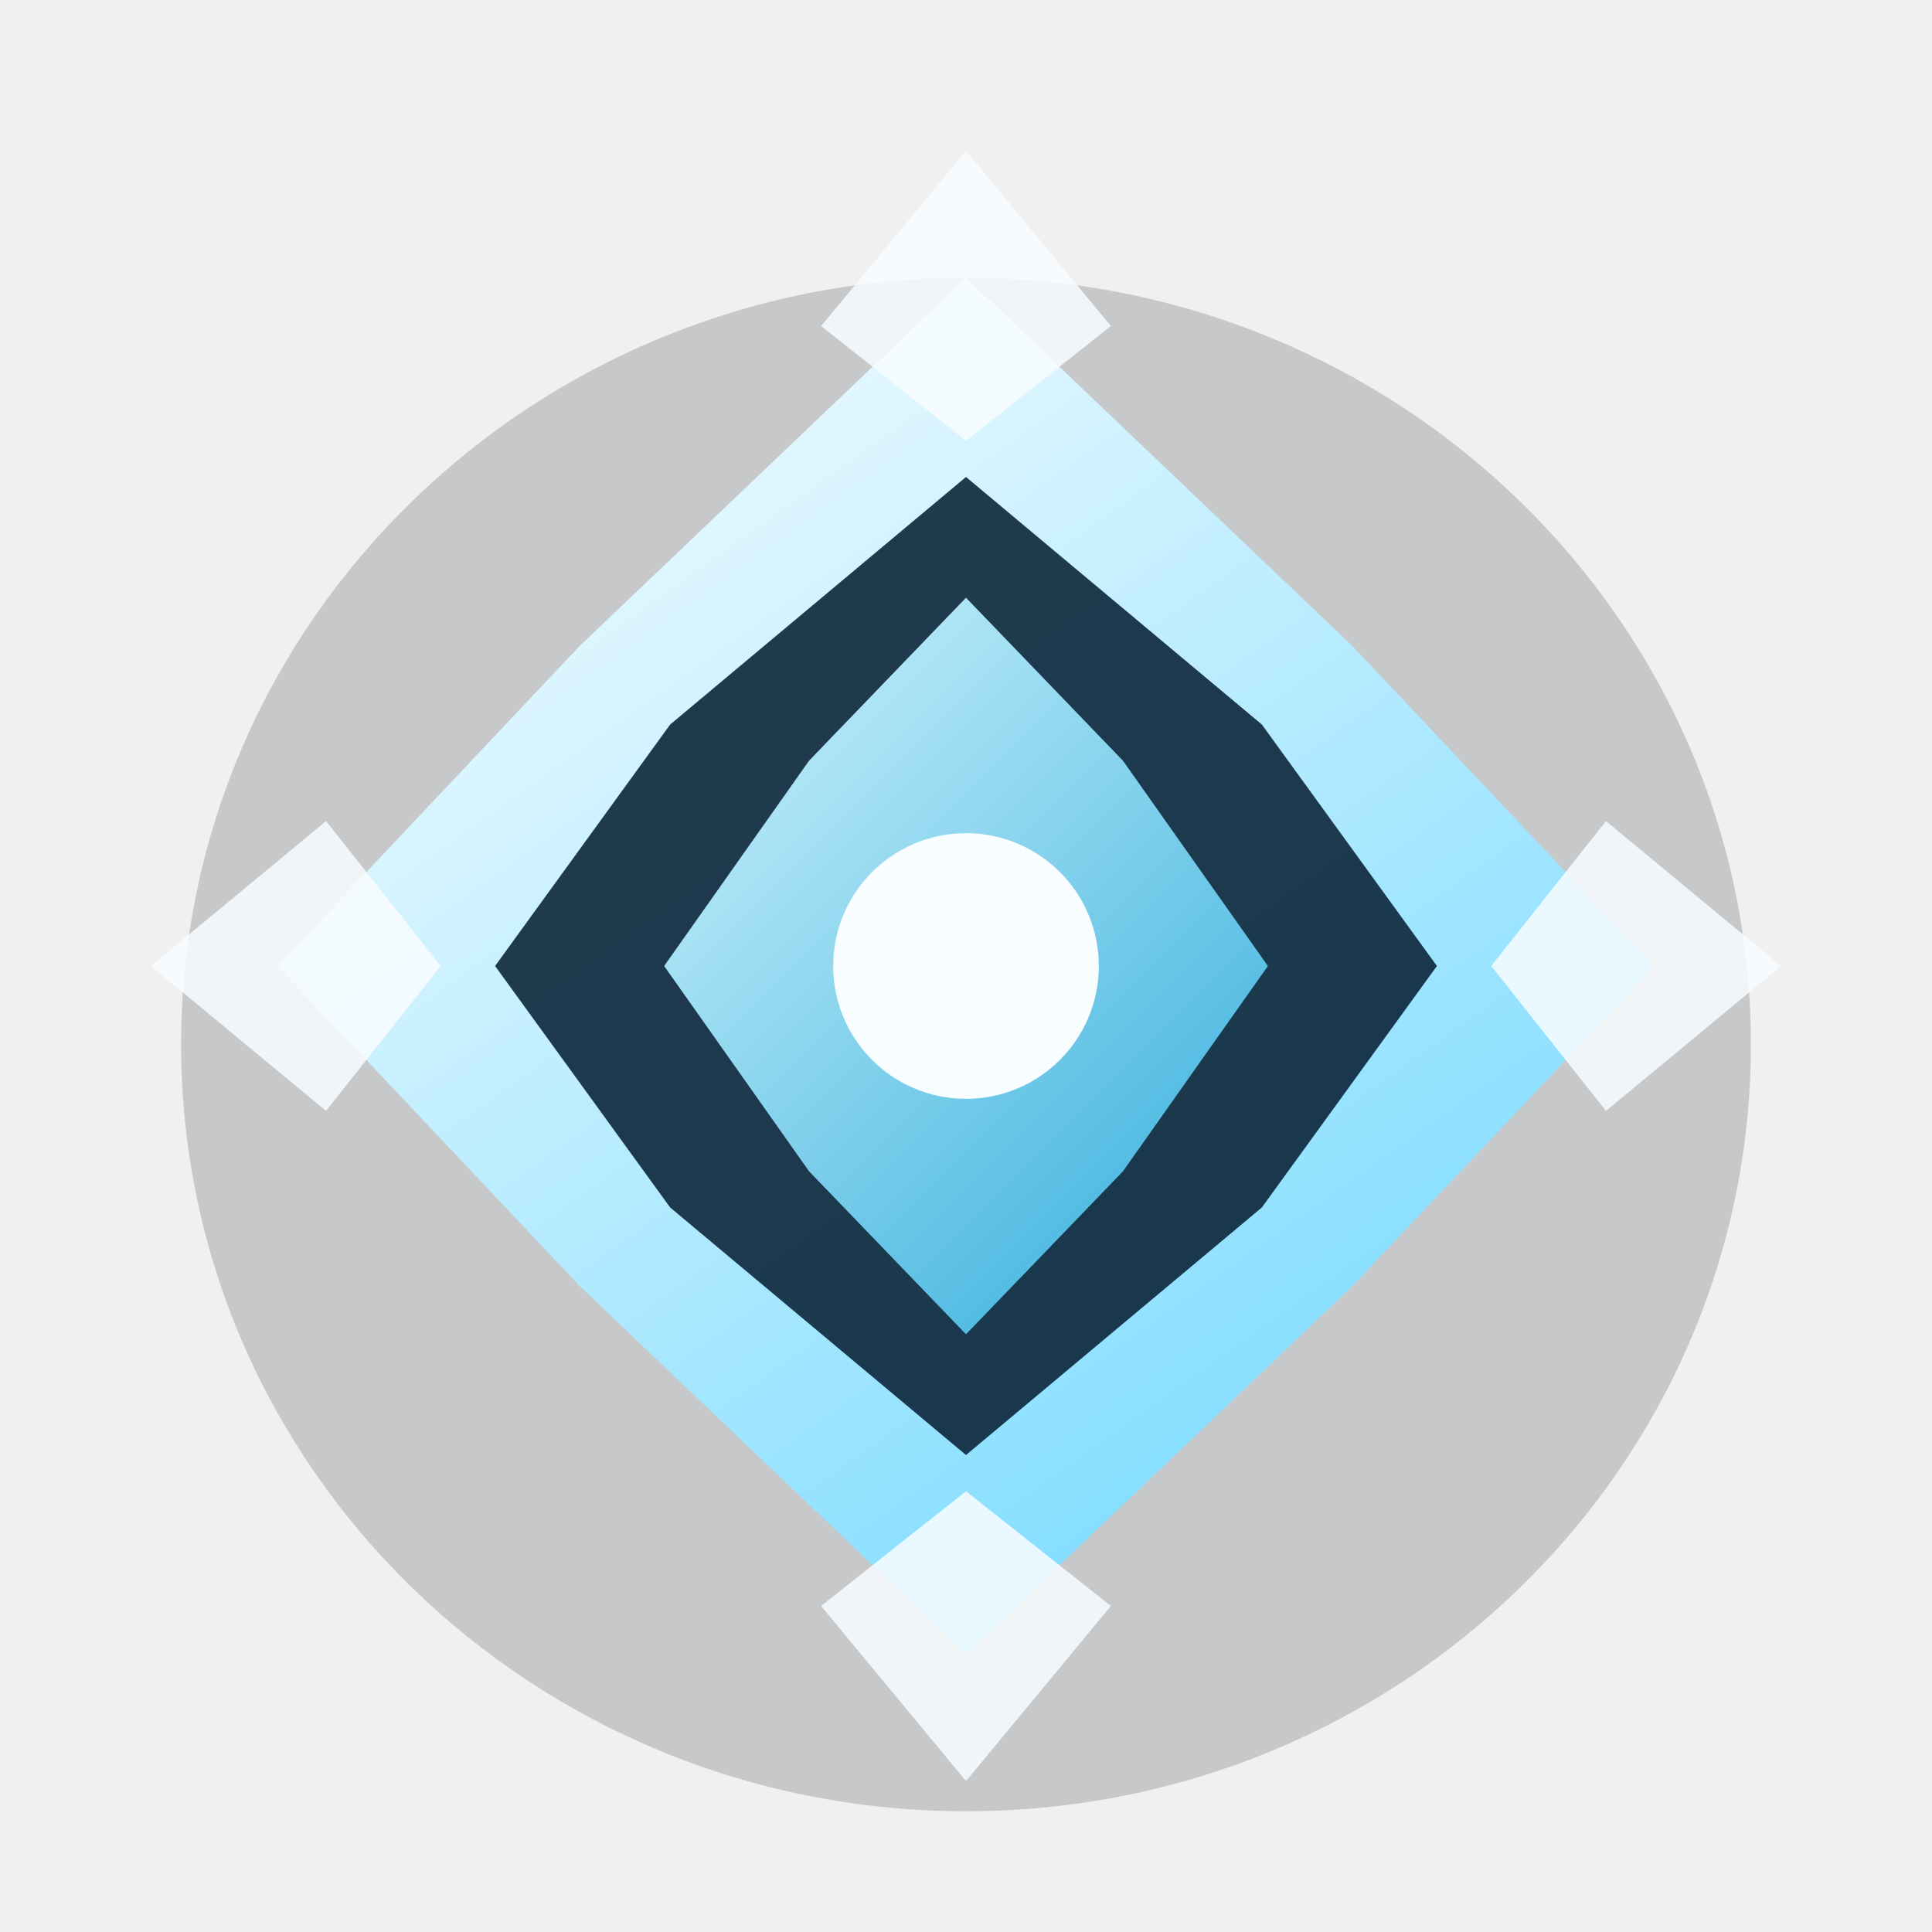
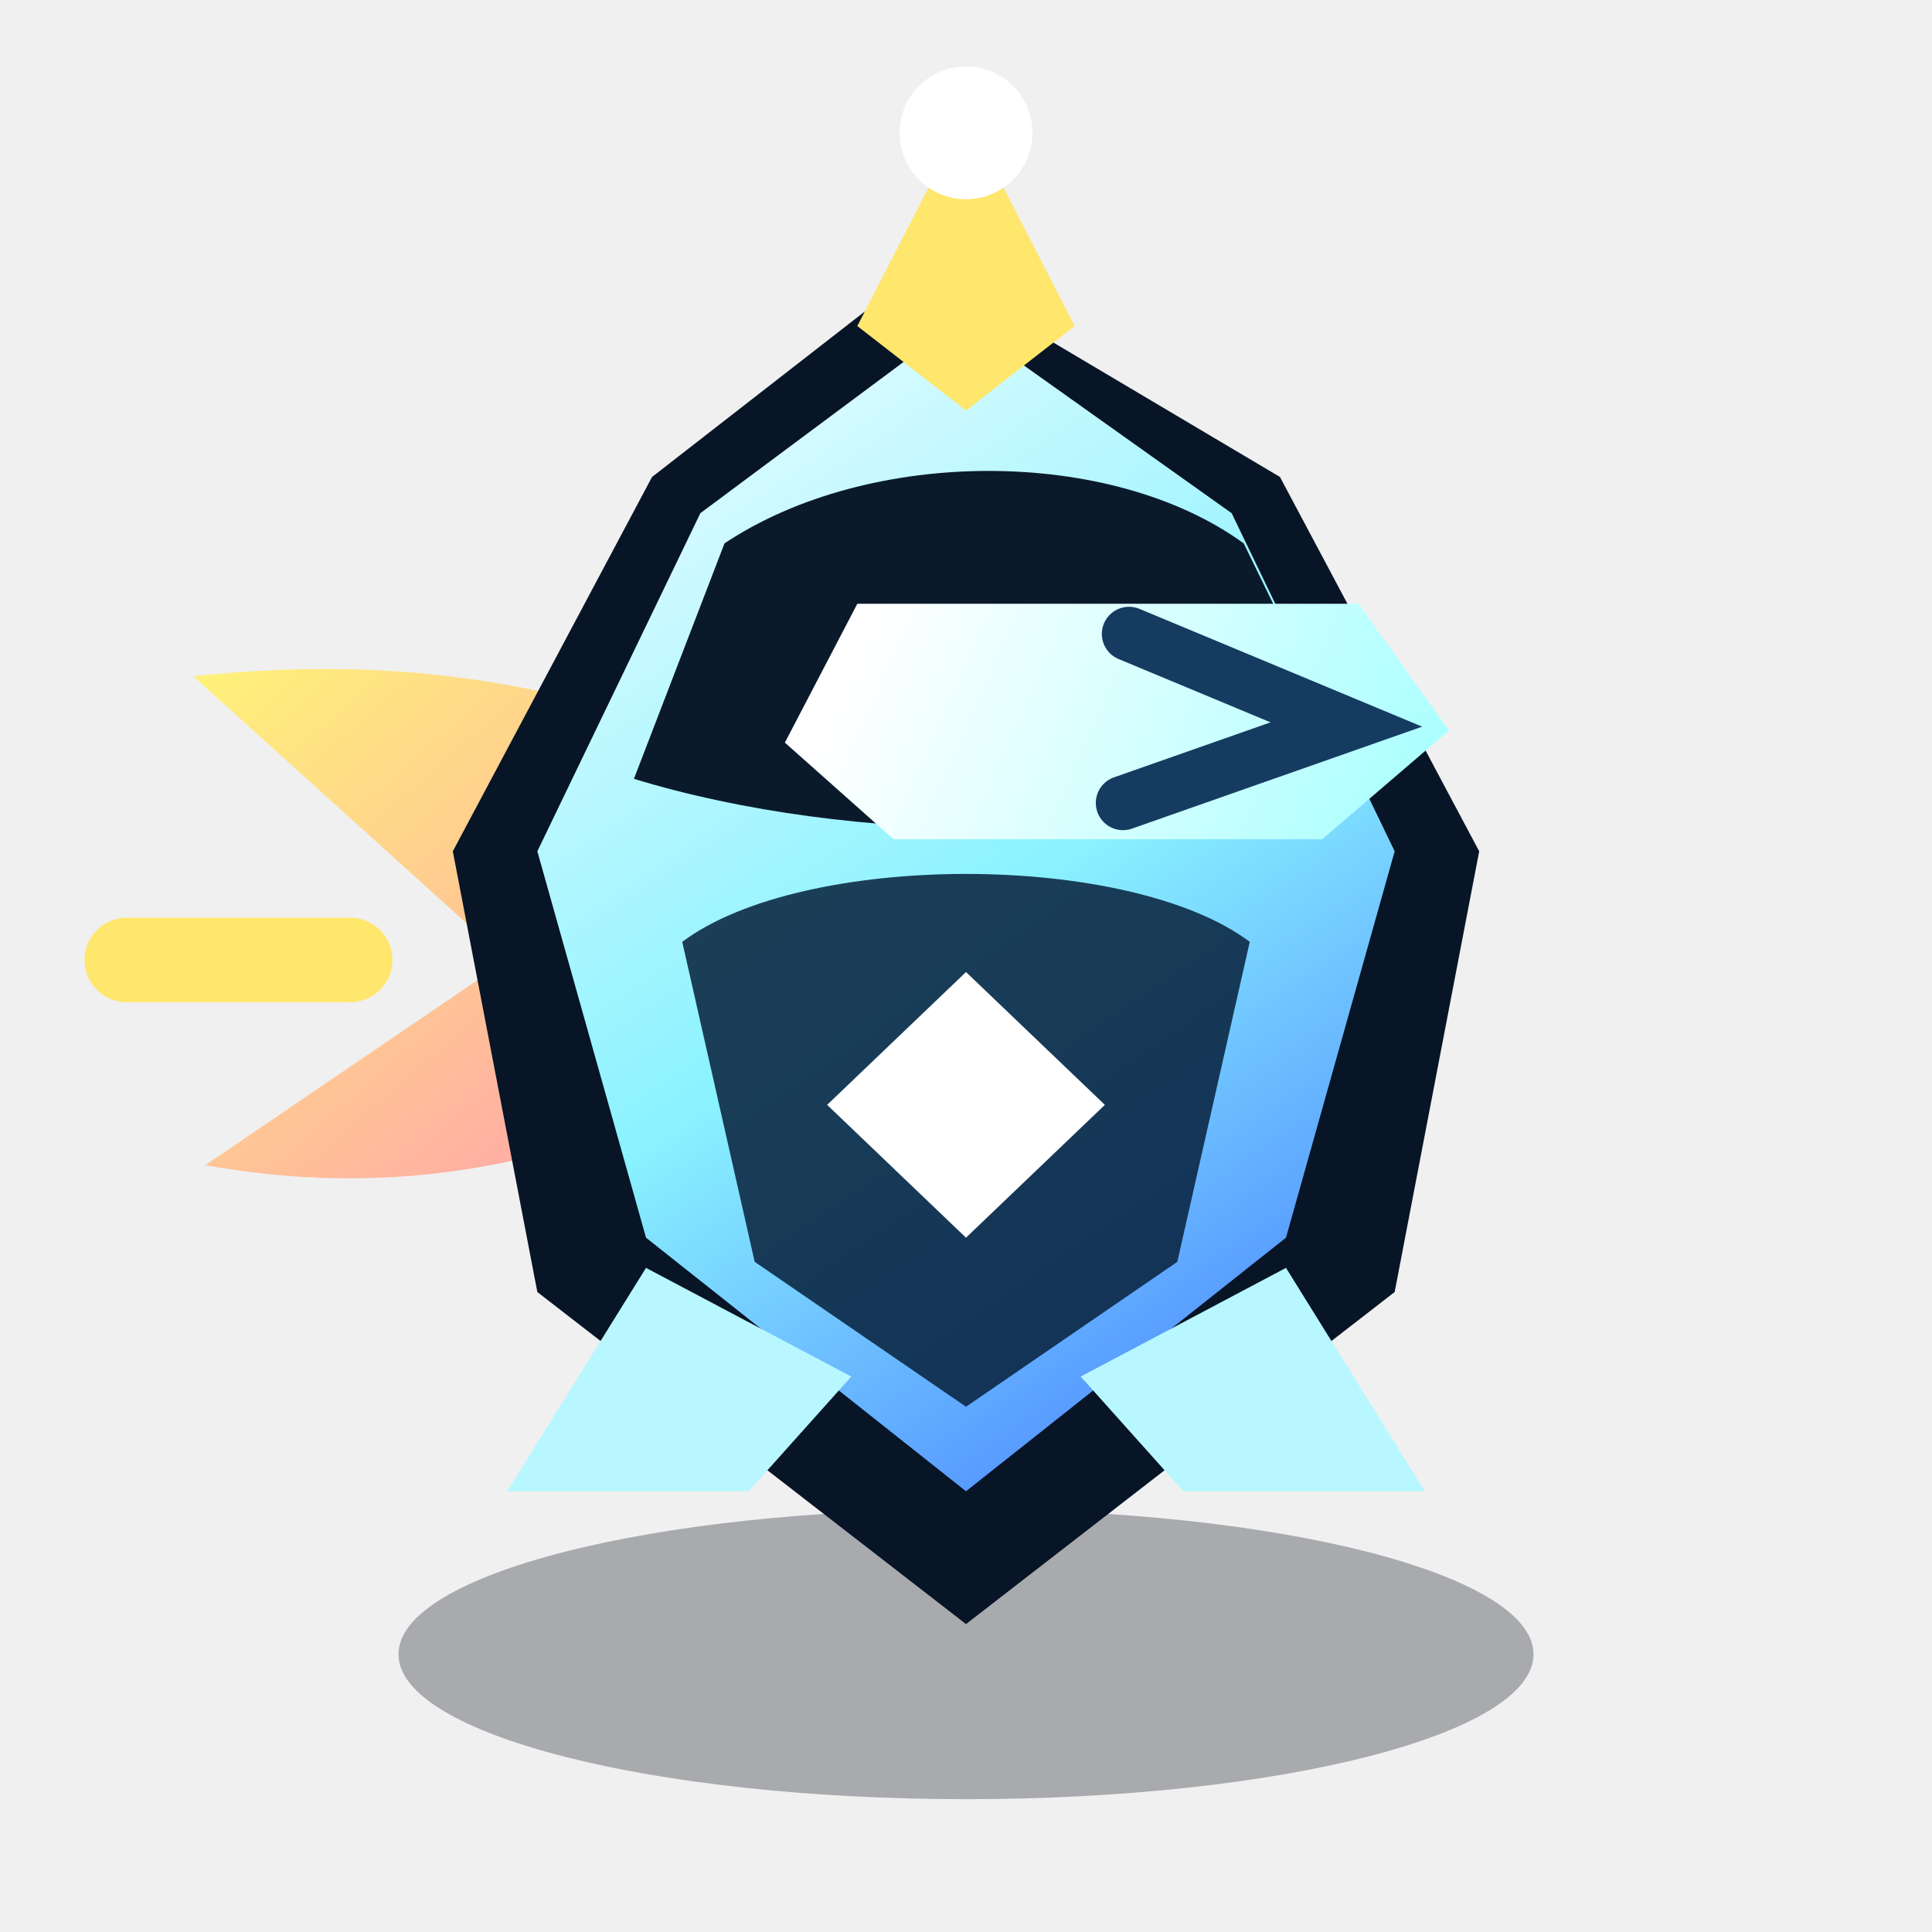
<svg xmlns="http://www.w3.org/2000/svg" width="32" height="32" viewBox="0 0 32 32" fill="none">
  <defs>
-     <linearGradient id="playerCoreB" x1="8" y1="5" x2="23" y2="26" gradientUnits="userSpaceOnUse">
-       <stop stop-color="#F8FDFF" />
-       <stop offset="1" stop-color="#76DAFF" />
+     <linearGradient id="courierSuitB" x1="9" y1="4" x2="24" y2="26" gradientUnits="userSpaceOnUse">
+       <stop stop-color="#FFFFFF" />
+       <stop offset="0.5" stop-color="#8AF2FF" />
+       <stop offset="1" stop-color="#345DFF" />
    </linearGradient>
-     <linearGradient id="playerWingB" x1="10" y1="10" x2="22" y2="22" gradientUnits="userSpaceOnUse">
-       <stop stop-color="#DAF8FF" />
-       <stop offset="1" stop-color="#28A9D9" />
+     <linearGradient id="courierCapeB" x1="5" y1="10" x2="19" y2="26" gradientUnits="userSpaceOnUse">
+       <stop stop-color="#FFF07A" />
+       <stop offset="1" stop-color="#FF5AD8" />
+     </linearGradient>
+     <linearGradient id="courierVisorB" x1="15" y1="9" x2="24" y2="13" gradientUnits="userSpaceOnUse">
+       <stop stop-color="#FFFFFF" />
+       <stop offset="1" stop-color="#A8FFFF" />
    </linearGradient>
  </defs>
-   <ellipse cx="16" cy="17.3" rx="13" ry="12.7" fill="#06111E" fill-opacity="0.18" />
-   <path d="M16 4.6L22.4 10.7L27.4 16L22.4 21.3L16 27.4L9.6 21.3L4.6 16L9.6 10.7L16 4.6Z" fill="url(#playerCoreB)" />
-   <path d="M16 7.9L20.9 12L23.8 16L20.9 20L16 24.1L11.1 20L8.2 16L11.1 12L16 7.9Z" fill="#0D263A" fill-opacity="0.9" />
-   <path d="M16 9.9L18.6 12.6L21 16L18.6 19.4L16 22.1L13.4 19.4L11 16L13.4 12.6L16 9.9Z" fill="url(#playerWingB)" />
-   <circle cx="16" cy="16" r="2.2" fill="#F8FDFF" />
-   <path d="M16 2.5L18.4 5.4L16 7.3L13.6 5.4L16 2.5Z" fill="#F8FDFF" fill-opacity="0.86" />
-   <path d="M29.5 16L26.6 18.4L24.7 16L26.6 13.6L29.5 16Z" fill="#F8FDFF" fill-opacity="0.86" />
-   <path d="M16 29.5L13.6 26.6L16 24.7L18.4 26.6L16 29.5Z" fill="#F8FDFF" fill-opacity="0.86" />
-   <path d="M2.5 16L5.4 13.6L7.3 16L5.4 18.4L2.5 16Z" fill="#F8FDFF" fill-opacity="0.86" />
+   <ellipse cx="16" cy="27.4" rx="9.4" ry="2.4" fill="#020713" fill-opacity="0.3" />
+   <path d="M14.1 13.1C9.8 11.4 7.1 10.8 3.2 11.2L8.4 15.9L3.4 19.3C7.9 20.1 11.3 18.6 15.5 16.2L14.1 13.1Z" fill="url(#courierCapeB)" />
+   <path d="M15.3 4.4L21.2 7.9L24.5 14.1L23.1 21.4L16 26.9L8.9 21.4L7.5 14.1L10.8 7.9L15.3 4.4Z" fill="#071526" />
+   <path d="M15.9 5.3L20.4 8.5L23.1 14.1L21.3 20.5L16 24.7L10.7 20.5L8.9 14.1L11.6 8.5L15.9 5.3Z" fill="url(#courierSuitB)" />
+   <path d="M11.3 15.6C13.3 14.1 18.7 14.1 20.7 15.6L19.5 20.9L16 23.3L12.5 20.9L11.3 15.6Z" fill="#09233E" fill-opacity="0.87" />
+   <path d="M12 9C14.4 7.4 18.4 7.4 20.6 9L22.5 12.9C19 14 14.1 14 10.5 12.9L12 9Z" fill="#0B1A2B" />
+   <path d="M14.2 10H22.5L24 12.1L21.9 13.9H14.8L13 12.3L14.2 10Z" fill="url(#courierVisorB)" />
+   <path d="M18.7 10.5L22.3 12L18.6 13.3" stroke="#163B61" stroke-width="0.9" stroke-linecap="round" />
+   <path d="M16 1.9L17.8 5.4L16 6.8L14.2 5.4L16 1.9Z" fill="#FFE66D" />
+   <circle cx="16" cy="2.2" r="1.1" fill="#FFFFFF" />
+   <path d="M10.7 21L8.4 24.7H12.4L14.1 22.8L10.7 21Z" fill="#B8F7FF" />
+   <path d="M21.3 21L23.6 24.7H19.6L17.9 22.8L21.3 21Z" fill="#B8F7FF" />
+   <path d="M5.8 15.9H2.1" stroke="#FFE66D" stroke-width="1.4" stroke-linecap="round" />
+   <path d="M16 16.1L18.3 18.3L16 20.5L13.7 18.3L16 16.1Z" fill="#FFFFFF" />
</svg>
